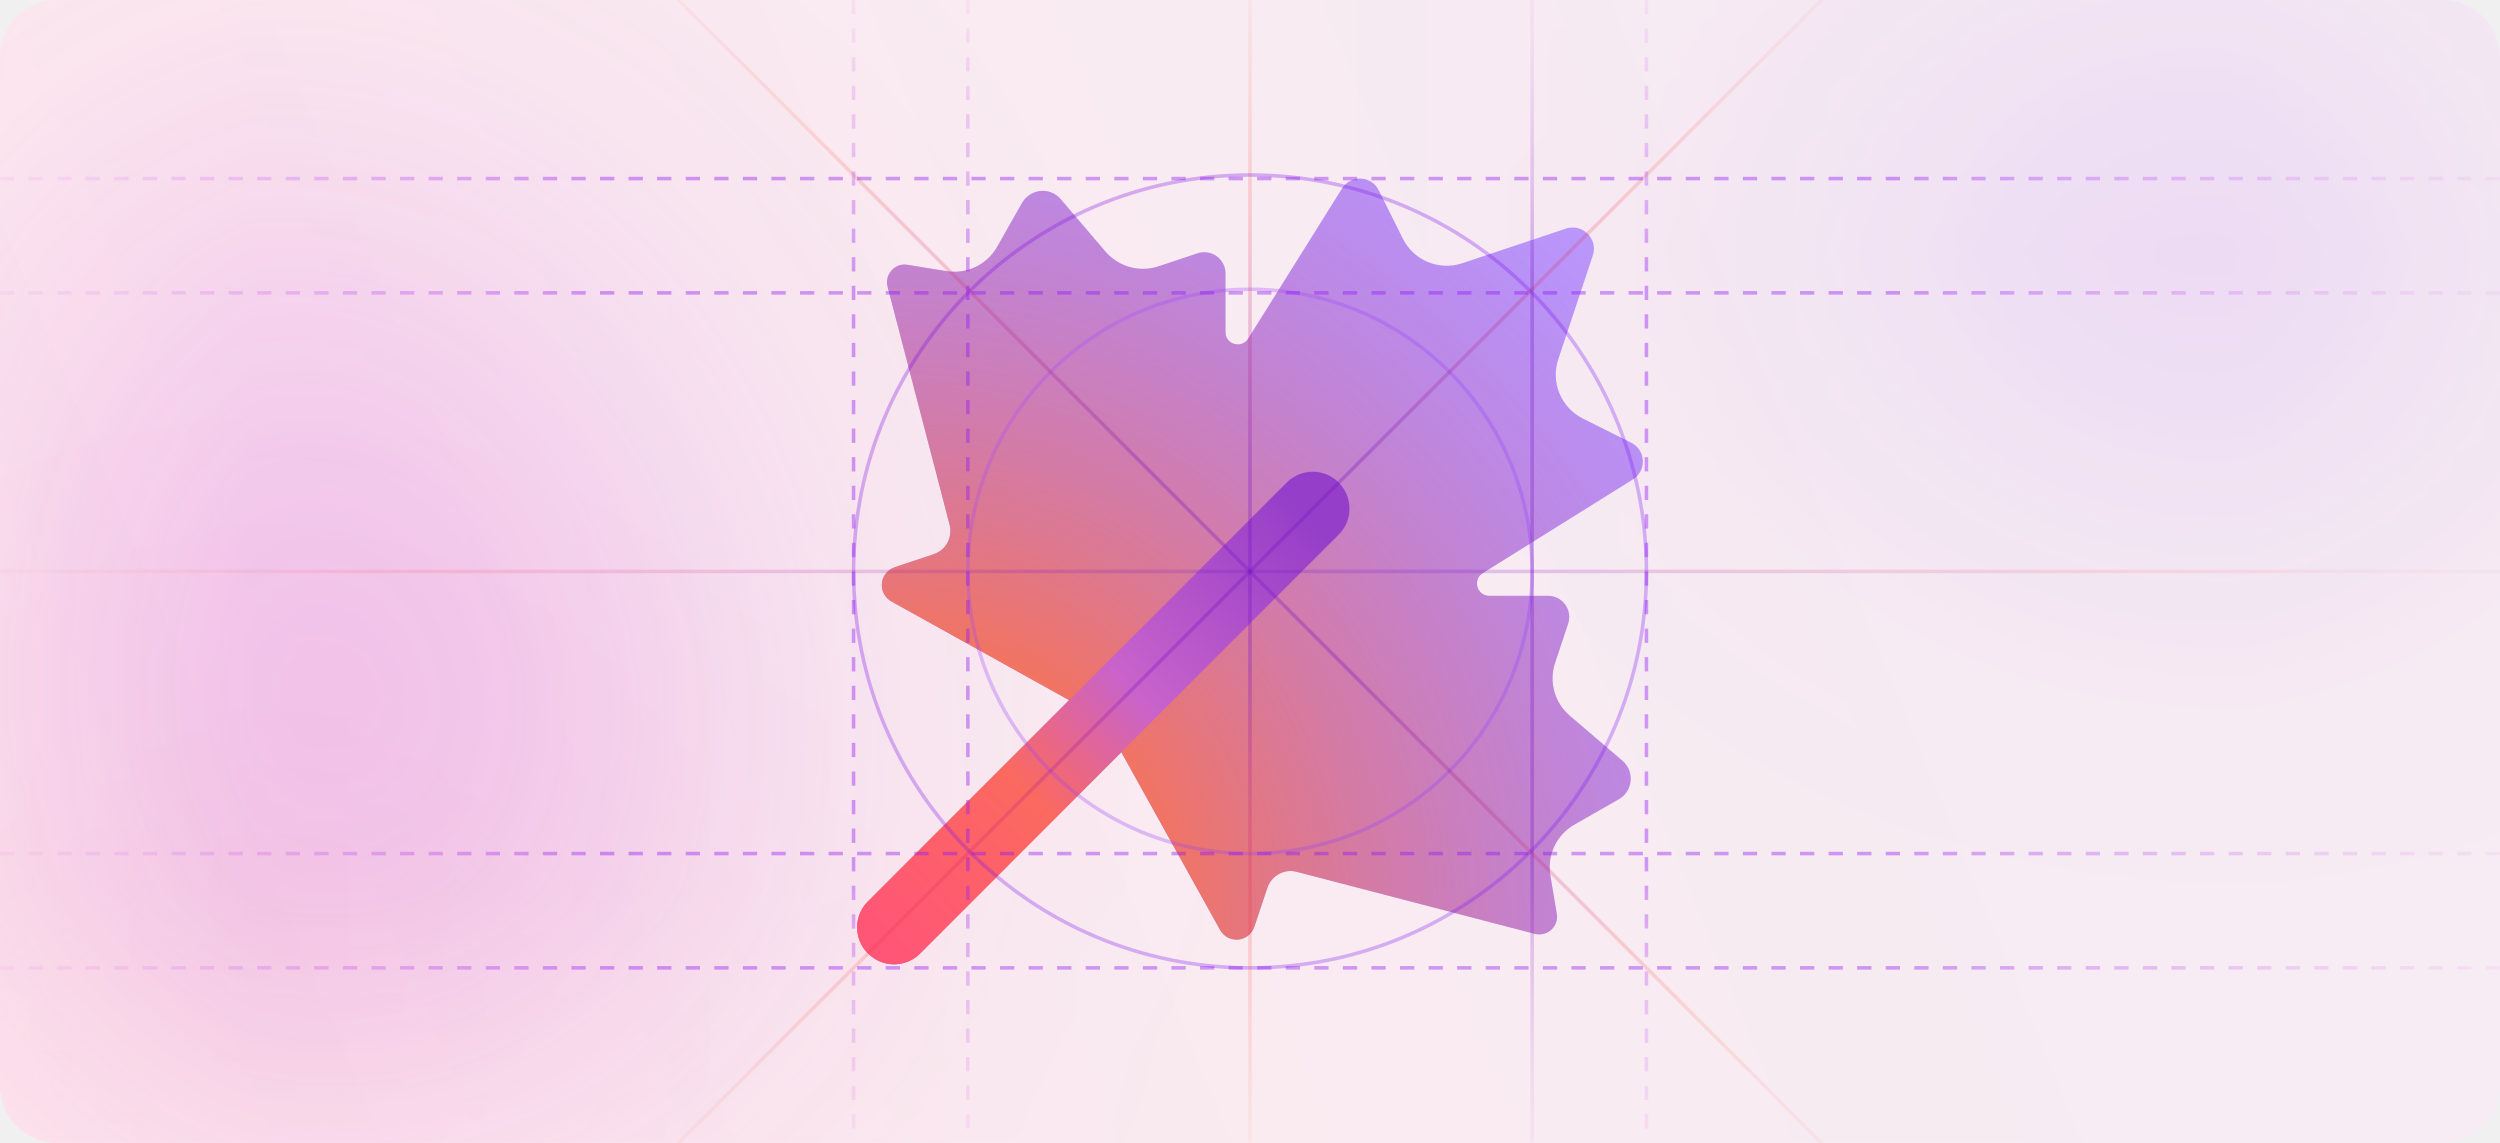
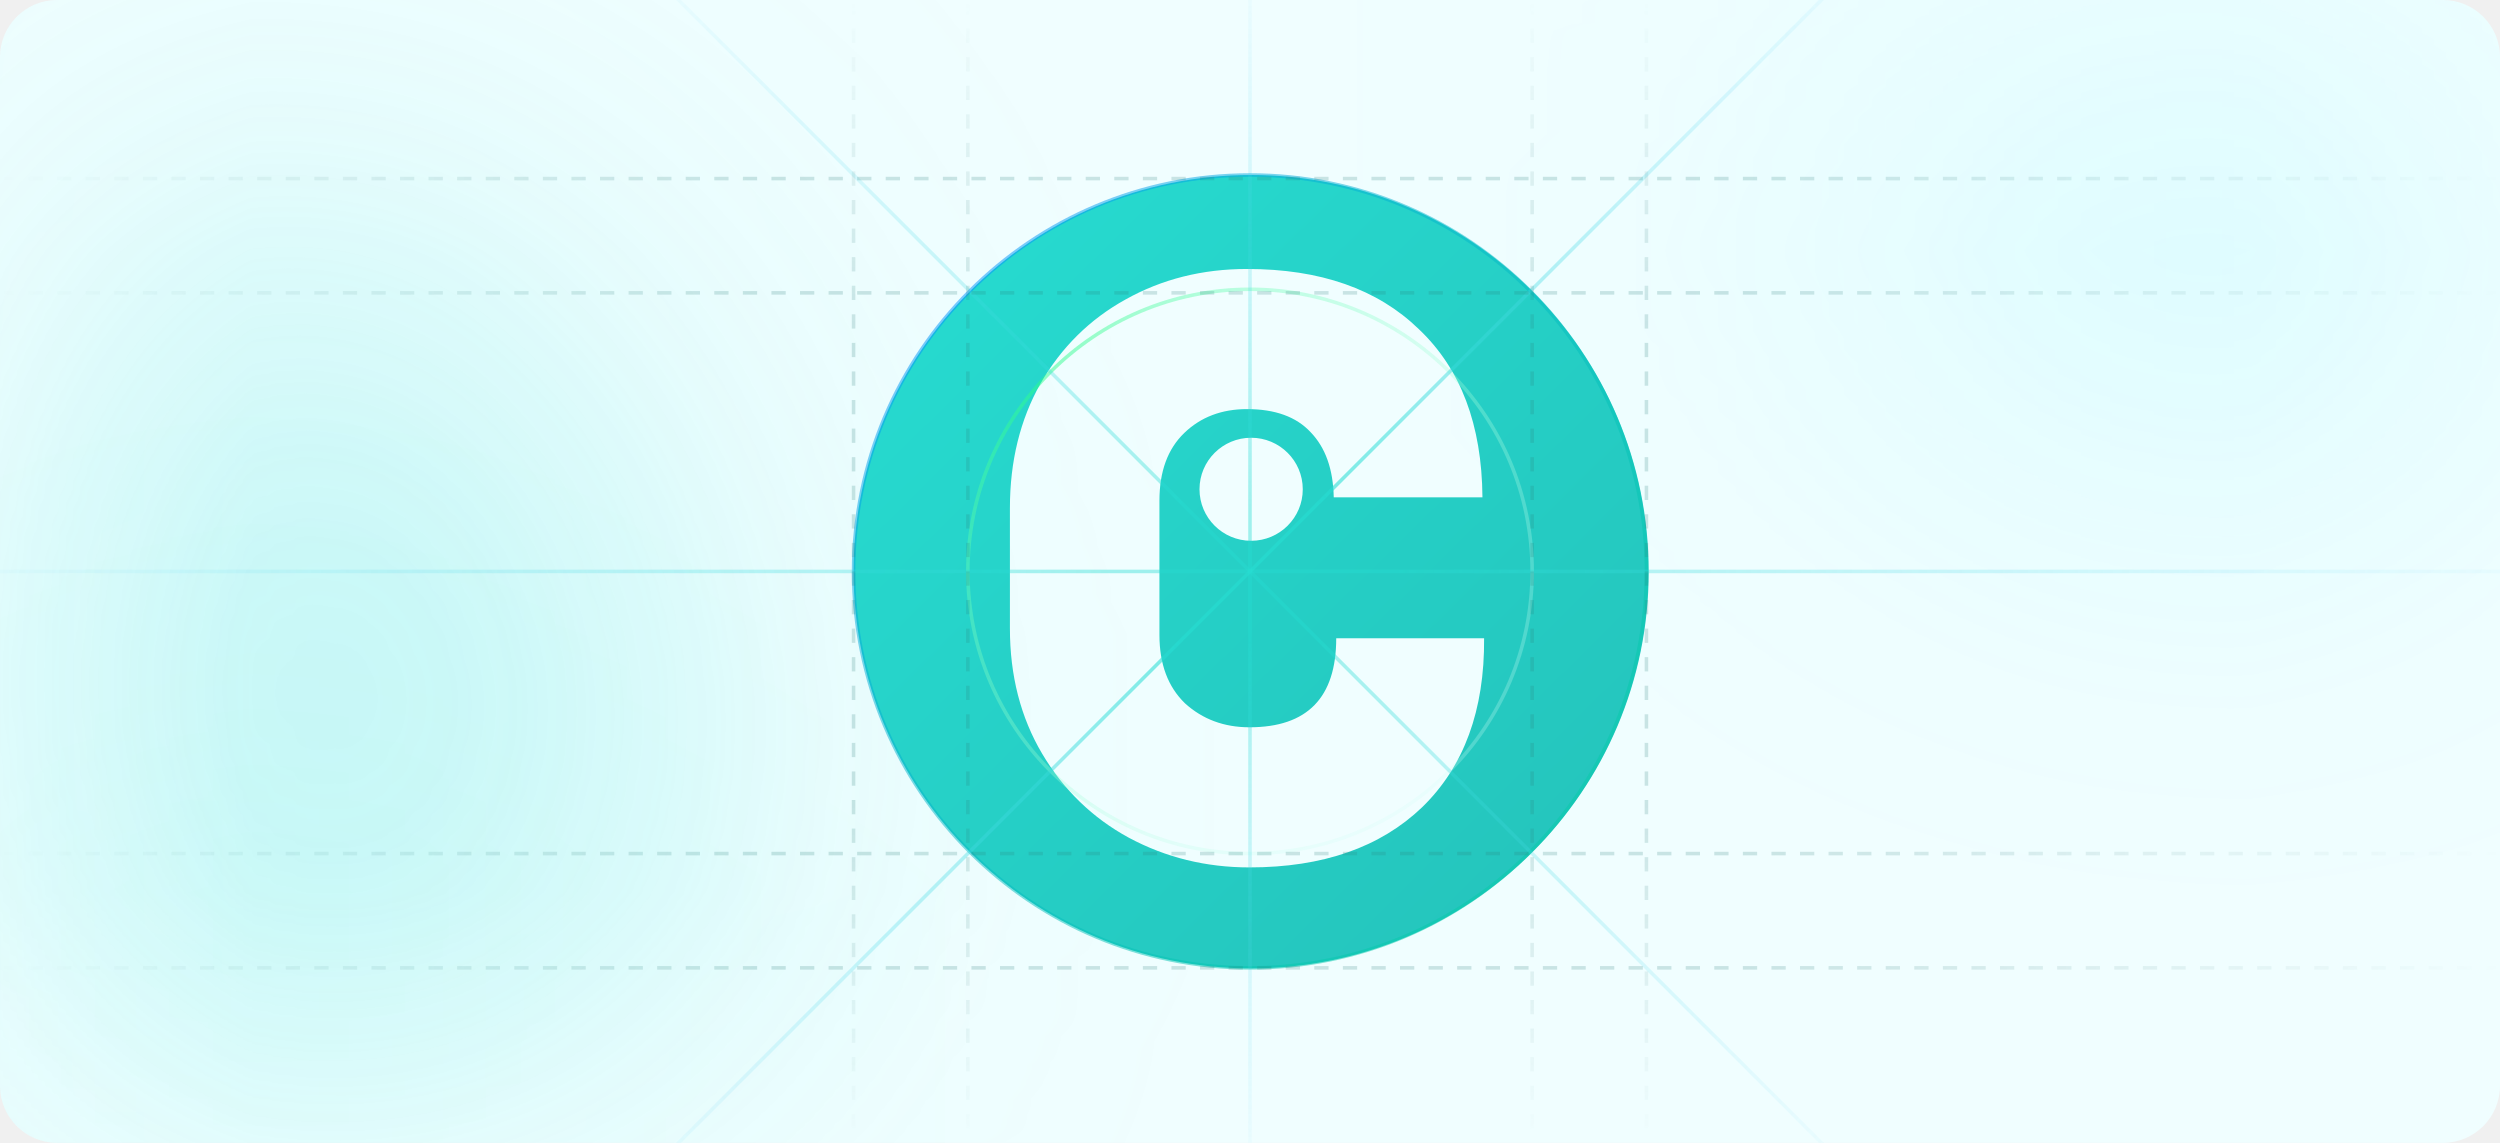
<svg xmlns="http://www.w3.org/2000/svg" width="700" height="320" viewBox="0 0 700 320" fill="none">
-   <g clip-path="url(#clip0_39_1494)">
-     <rect width="700" height="320" rx="16" fill="white" />
-     <rect width="700" height="320" rx="16" fill="url(#paint0_linear_39_1494)" />
-     <g opacity="0.8" filter="url(#filter0_f_39_1494)">
-       <circle cx="660" cy="-60" r="160" fill="#7000FF" fill-opacity="0.31" />
+   <g clip-path="url(#clip0_39_1471)">
+     <rect width="700" height="320" rx="16" fill="#f0feff" />
+     <g opacity="0.8" filter="url(#filter0_f_39_1471)">
+       <circle cx="660" cy="-60" r="160" fill="#00eaff" fill-opacity="0.31" />
    </g>
-     <g opacity="0.8" filter="url(#filter1_f_39_1494)">
-       <circle cx="20" cy="213" r="160" fill="#C01BDB" fill-opacity="0.33" />
+     <g opacity="0.8" filter="url(#filter1_f_39_1471)">
+       <circle cx="20" cy="213" r="160" fill="#1bdbd1" fill-opacity="0.33" />
    </g>
-     <g opacity="0.8" filter="url(#filter2_f_39_1494)">
-       <circle cx="660" cy="480" r="160" fill="#B010B4" fill-opacity="0.52" />
+     <g opacity="0.8" filter="url(#filter2_f_39_1471)">
+       <circle cx="660" cy="480" r="160" fill="#10a4b4" fill-opacity="0.52" />
    </g>
-     <g opacity="0.8" filter="url(#filter3_f_39_1494)">
-       <circle cx="20" cy="413" r="160" fill="#FF0000" fill-opacity="0.22" />
+     <g opacity="0.8" filter="url(#filter3_f_39_1471)">
+       <circle cx="20" cy="413" r="160" fill="#00ffe5" fill-opacity="0.22" />
    </g>
-     <path d="M386.015 53.222L392.803 66.842C395.854 72.943 402.943 75.865 409.43 73.716L438.474 64.006C439.076 63.792 439.72 63.706 440.365 63.706C443.63 63.706 446.294 66.37 446.294 69.635C446.294 70.279 446.208 70.924 445.993 71.525L436.326 100.569C434.135 107.057 437.1 114.146 443.201 117.197L456.777 123.985C458.754 124.973 460 126.992 460 129.227C460 131.246 458.969 133.136 457.25 134.211L415.188 160.462C412.223 162.309 413.555 166.821 416.992 166.821H433.448C436.713 166.821 439.377 169.484 439.377 172.75C439.377 173.394 439.291 174.039 439.076 174.64L435.424 185.596C433.662 190.881 435.252 196.724 439.506 200.376L454.285 213.008C455.746 214.253 456.606 216.101 456.606 218.034C456.606 220.44 455.317 222.632 453.254 223.792L440.838 230.881C435.854 233.716 433.147 239.388 434.092 245.059L435.897 255.843C435.94 256.101 435.983 256.402 435.983 256.66C435.983 259.925 432.889 262.288 429.71 261.472L363.115 244.114C359.635 243.169 356.025 245.145 354.865 248.582L351.213 259.495C350.483 261.643 348.507 263.104 346.23 263.104C344.296 263.104 342.578 262.073 341.632 260.397L313.964 210.603L257.637 266.971C253.598 271.01 247.068 271.01 243.072 266.971H243.029C238.99 262.932 238.99 256.402 243.029 252.406L299.357 196.057L249.602 168.41C247.927 167.465 246.896 165.704 246.896 163.813C246.896 161.536 248.356 159.56 250.505 158.829L261.418 155.177C264.855 154.06 266.788 150.451 265.886 146.928L248.528 80.333C247.669 77.154 250.075 74.06 253.34 74.06C253.598 74.06 253.899 74.103 254.157 74.146L264.941 75.908C270.612 76.853 276.283 74.189 279.162 69.162L286.208 56.745C287.411 54.726 289.602 53.437 291.965 53.437C293.899 53.437 295.746 54.297 296.992 55.757L309.581 70.494C313.233 74.705 319.076 76.337 324.361 74.576L335.317 70.924C335.961 70.709 336.563 70.623 337.207 70.623C340.472 70.623 343.136 73.287 343.136 76.552V93.007C343.136 96.445 347.647 97.734 349.495 94.812L375.789 52.75C376.863 51.031 378.754 50 380.773 50C383.007 50 385.027 51.246 386.015 53.222Z" fill="white" />
-     <path d="M386.015 53.222L392.803 66.842C395.854 72.943 402.943 75.865 409.43 73.716L438.474 64.006C439.076 63.792 439.72 63.706 440.365 63.706C443.63 63.706 446.294 66.37 446.294 69.635C446.294 70.279 446.208 70.924 445.993 71.525L436.326 100.569C434.135 107.057 437.1 114.146 443.201 117.197L456.777 123.985C458.754 124.973 460 126.992 460 129.227C460 131.246 458.969 133.136 457.25 134.211L415.188 160.462C412.223 162.309 413.555 166.821 416.992 166.821H433.448C436.713 166.821 439.377 169.484 439.377 172.75C439.377 173.394 439.291 174.039 439.076 174.64L435.424 185.596C433.662 190.881 435.252 196.724 439.506 200.376L454.285 213.008C455.746 214.253 456.606 216.101 456.606 218.034C456.606 220.44 455.317 222.632 453.254 223.792L440.838 230.881C435.854 233.716 433.147 239.388 434.092 245.059L435.897 255.843C435.94 256.101 435.983 256.402 435.983 256.66C435.983 259.925 432.889 262.288 429.71 261.472L363.115 244.114C359.635 243.169 356.025 245.145 354.865 248.582L351.213 259.495C350.483 261.643 348.507 263.104 346.23 263.104C344.296 263.104 342.578 262.073 341.632 260.397L313.964 210.603L257.637 266.971C253.598 271.01 247.068 271.01 243.072 266.971H243.029C238.99 262.932 238.99 256.402 243.029 252.406L299.357 196.057L249.602 168.41C247.927 167.465 246.896 165.704 246.896 163.813C246.896 161.536 248.356 159.56 250.505 158.829L261.418 155.177C264.855 154.06 266.788 150.451 265.886 146.928L248.528 80.333C247.669 77.154 250.075 74.06 253.34 74.06C253.598 74.06 253.899 74.103 254.157 74.146L264.941 75.908C270.612 76.853 276.283 74.189 279.162 69.162L286.208 56.745C287.411 54.726 289.602 53.437 291.965 53.437C293.899 53.437 295.746 54.297 296.992 55.757L309.581 70.494C313.233 74.705 319.076 76.337 324.361 74.576L335.317 70.924C335.961 70.709 336.563 70.623 337.207 70.623C340.472 70.623 343.136 73.287 343.136 76.552V93.007C343.136 96.445 347.647 97.734 349.495 94.812L375.789 52.75C376.863 51.031 378.754 50 380.773 50C383.007 50 385.027 51.246 386.015 53.222Z" fill="url(#paint1_radial_39_1494)" />
-     <path d="M386.015 53.222L392.803 66.842C395.854 72.943 402.943 75.865 409.43 73.716L438.474 64.006C439.076 63.792 439.72 63.706 440.365 63.706C443.63 63.706 446.294 66.37 446.294 69.635C446.294 70.279 446.208 70.924 445.993 71.525L436.326 100.569C434.135 107.057 437.1 114.146 443.201 117.197L456.777 123.985C458.754 124.973 460 126.992 460 129.227C460 131.246 458.969 133.136 457.25 134.211L415.188 160.462C412.223 162.309 413.555 166.821 416.992 166.821H433.448C436.713 166.821 439.377 169.484 439.377 172.75C439.377 173.394 439.291 174.039 439.076 174.64L435.424 185.596C433.662 190.881 435.252 196.724 439.506 200.376L454.285 213.008C455.746 214.253 456.606 216.101 456.606 218.034C456.606 220.44 455.317 222.632 453.254 223.792L440.838 230.881C435.854 233.716 433.147 239.388 434.092 245.059L435.897 255.843C435.94 256.101 435.983 256.402 435.983 256.66C435.983 259.925 432.889 262.288 429.71 261.472L363.115 244.114C359.635 243.169 356.025 245.145 354.865 248.582L351.213 259.495C350.483 261.643 348.507 263.104 346.23 263.104C344.296 263.104 342.578 262.073 341.632 260.397L313.964 210.603L257.637 266.971C253.598 271.01 247.068 271.01 243.072 266.971H243.029C238.99 262.932 238.99 256.402 243.029 252.406L299.357 196.057L249.602 168.41C247.927 167.465 246.896 165.704 246.896 163.813C246.896 161.536 248.356 159.56 250.505 158.829L261.418 155.177C264.855 154.06 266.788 150.451 265.886 146.928L248.528 80.333C247.669 77.154 250.075 74.06 253.34 74.06C253.598 74.06 253.899 74.103 254.157 74.146L264.941 75.908C270.612 76.853 276.283 74.189 279.162 69.162L286.208 56.745C287.411 54.726 289.602 53.437 291.965 53.437C293.899 53.437 295.746 54.297 296.992 55.757L309.581 70.494C313.233 74.705 319.076 76.337 324.361 74.576L335.317 70.924C335.961 70.709 336.563 70.623 337.207 70.623C340.472 70.623 343.136 73.287 343.136 76.552V93.007C343.136 96.445 347.647 97.734 349.495 94.812L375.789 52.75C376.863 51.031 378.754 50 380.773 50C383.007 50 385.027 51.246 386.015 53.222Z" fill="url(#paint2_radial_39_1494)" />
-     <path d="M243.029 266.971C238.99 262.932 238.99 256.402 243.029 252.406L360.279 135.113C364.318 131.074 370.849 131.074 374.844 135.113C378.84 139.151 378.883 145.682 374.844 149.678L257.637 266.971C253.598 271.01 247.068 271.01 243.072 266.971H243.029Z" fill="url(#paint3_linear_39_1494)" />
-     <circle opacity="0.3" cx="350" cy="160" r="111" stroke="url(#paint4_radial_39_1494)" />
-     <circle opacity="0.3" cx="350" cy="160" r="79" stroke="url(#paint5_radial_39_1494)" />
-     <path opacity="0.3" d="M511 321L189 -1" stroke="url(#paint6_radial_39_1494)" />
-     <path opacity="0.3" d="M189 321L511 -1" stroke="url(#paint7_radial_39_1494)" />
-     <path opacity="0.2" d="M0 160H700" stroke="url(#paint8_radial_39_1494)" />
-     <path opacity="0.4" d="M271 0L271 320" stroke="url(#paint9_radial_39_1494)" stroke-dasharray="4 4" />
-     <path opacity="0.4" d="M461 0L461 320" stroke="url(#paint10_radial_39_1494)" stroke-dasharray="4 4" />
-     <path opacity="0.3" d="M350 0L350 320" stroke="url(#paint11_radial_39_1494)" />
-     <path opacity="0.3" d="M429 0L429 320" stroke="url(#paint12_radial_39_1494)" />
-     <path opacity="0.4" d="M239 0L239 320" stroke="url(#paint13_radial_39_1494)" stroke-dasharray="4 4" />
-     <path opacity="0.4" d="M0 50H700" stroke="url(#paint14_radial_39_1494)" stroke-dasharray="4 4" />
-     <path opacity="0.4" d="M0 82H700" stroke="url(#paint15_radial_39_1494)" stroke-dasharray="4 4" />
-     <path opacity="0.4" d="M0 271H700" stroke="url(#paint16_radial_39_1494)" stroke-dasharray="4 4" />
-     <path opacity="0.4" d="M0 239H700" stroke="url(#paint17_radial_39_1494)" stroke-dasharray="4 4" />
+     <path fill-rule="evenodd" clip-rule="evenodd" transform="translate(239, 49) scale(.88)" d="M252.996 126.222C252.996 195.932 196.361 252.444 126.498 252.444C56.635 252.444 0 195.932 0 126.222C0 56.511 56.635 0 126.498 0C196.361 0 252.996 56.511 252.996 126.222ZM200.623 147.401C200.798 170.307 194.227 188.229 180.909 201.168C167.591 213.932 149.279 220.314 125.972 220.314C112.129 220.314 99.337 217.167 87.596 210.872C76.03 204.578 66.831 195.66 59.996 184.12C53.162 172.58 49.745 159.291 49.745 144.254V105.961C49.745 91.098 52.987 77.897 59.471 66.357C66.129 54.816 75.154 45.899 86.544 39.604C98.11 33.135 110.99 29.9 125.184 29.9C148.49 29.9 166.715 36.282 179.857 49.046C193.175 61.636 199.922 79.471 200.097 102.551H152.783C152.608 93.634 150.155 86.727 145.424 81.831C140.867 76.935 134.121 74.487 125.184 74.487C117.123 74.487 110.464 77.023 105.207 82.093C99.95 87.164 97.321 94.333 97.321 103.6V146.352C97.321 155.619 100.038 162.875 105.47 168.121C111.077 173.192 117.912 175.727 125.972 175.727C144.372 175.727 153.572 166.285 153.572 147.401H200.623ZM126.498 116.386C135.571 116.386 142.926 109.047 142.926 99.994C142.926 90.941 135.571 83.602 126.498 83.602C117.425 83.602 110.07 90.941 110.07 99.994C110.07 109.047 117.425 116.386 126.498 116.386Z" fill="url(#diagonalGradient)" />
+     <circle opacity="0.5" cx="350" cy="160" r="111" stroke="url(#paint4_radial_39_1471)" />
+     <circle opacity="0.5" cx="350" cy="160" r="79" stroke="url(#paint5_radial_39_1471)" />
+     <path opacity="0.4" d="M511 321L189 -1" stroke="url(#paint6_radial_39_1471)" />
+     <path opacity="0.6" d="M189 321L511 -1" stroke="url(#paint7_radial_39_1471)" />
+     <path opacity="0.4" d="M0 160H700" stroke="url(#paint8_radial_39_1471)" />
+     <path opacity="0.2" d="M271 0L271 320" stroke="url(#paint9_radial_39_1471)" stroke-dasharray="4 4" />
+     <path opacity="0.2" d="M461 0L461 320" stroke="url(#paint10_radial_39_1471)" stroke-dasharray="4 4" />
+     <path opacity="0.4" d="M350 0L350 320" stroke="url(#paint11_radial_39_1471)" />
+     <path opacity="0.2" d="M429 0L429 320" stroke="url(#paint12_radial_39_1471)" stroke-dasharray="4 4" />
+     <path opacity="0.2" d="M239 0L239 320" stroke="url(#paint13_radial_39_1471)" stroke-dasharray="4 4" />
+     <path opacity="0.2" d="M0 50H700" stroke="url(#paint14_radial_39_1471)" stroke-dasharray="4 4" />
+     <path opacity="0.2" d="M0 82H700" stroke="url(#paint15_radial_39_1471)" stroke-dasharray="4 4" />
+     <path opacity="0.2" d="M0 271H700" stroke="url(#paint16_radial_39_1471)" stroke-dasharray="4 4" />
+     <path opacity="0.2" d="M0 239H700" stroke="url(#paint17_radial_39_1471)" stroke-dasharray="4 4" />
  </g>
  <defs>
-     <filter id="filter0_f_39_1494" x="260" y="-460" width="800" height="800" filterUnits="userSpaceOnUse" color-interpolation-filters="sRGB">
+     <linearGradient id="diagonalGradient" x1="0%" y1="0%" x2="100%" y2="100%">
+       <stop offset="0%" style="stop-color:#26ddd2" />
+       <stop offset="100%" style="stop-color:#25c2ba" />
+     </linearGradient>
+     <filter id="filter0_f_39_1471" x="260" y="-460" width="800" height="800" filterUnits="userSpaceOnUse" color-interpolation-filters="sRGB">
      <feFlood flood-opacity="0" result="BackgroundImageFix" />
      <feBlend mode="normal" in="SourceGraphic" in2="BackgroundImageFix" result="shape" />
-       <feGaussianBlur stdDeviation="120" result="effect1_foregroundBlur_39_1494" />
+       <feGaussianBlur stdDeviation="120" result="effect1_foregroundBlur_39_1471" />
    </filter>
-     <filter id="filter1_f_39_1494" x="-380" y="-187" width="800" height="800" filterUnits="userSpaceOnUse" color-interpolation-filters="sRGB">
+     <filter id="filter1_f_39_1471" x="-380" y="-187" width="800" height="800" filterUnits="userSpaceOnUse" color-interpolation-filters="sRGB">
      <feFlood flood-opacity="0" result="BackgroundImageFix" />
      <feBlend mode="normal" in="SourceGraphic" in2="BackgroundImageFix" result="shape" />
-       <feGaussianBlur stdDeviation="120" result="effect1_foregroundBlur_39_1494" />
+       <feGaussianBlur stdDeviation="120" result="effect1_foregroundBlur_39_1471" />
    </filter>
-     <filter id="filter2_f_39_1494" x="260" y="80" width="800" height="800" filterUnits="userSpaceOnUse" color-interpolation-filters="sRGB">
+     <filter id="filter2_f_39_1471" x="260" y="80" width="800" height="800" filterUnits="userSpaceOnUse" color-interpolation-filters="sRGB">
      <feFlood flood-opacity="0" result="BackgroundImageFix" />
      <feBlend mode="normal" in="SourceGraphic" in2="BackgroundImageFix" result="shape" />
-       <feGaussianBlur stdDeviation="120" result="effect1_foregroundBlur_39_1494" />
+       <feGaussianBlur stdDeviation="120" result="effect1_foregroundBlur_39_1471" />
    </filter>
-     <filter id="filter3_f_39_1494" x="-380" y="13" width="800" height="800" filterUnits="userSpaceOnUse" color-interpolation-filters="sRGB">
+     <filter id="filter3_f_39_1471" x="-380" y="13" width="800" height="800" filterUnits="userSpaceOnUse" color-interpolation-filters="sRGB">
      <feFlood flood-opacity="0" result="BackgroundImageFix" />
      <feBlend mode="normal" in="SourceGraphic" in2="BackgroundImageFix" result="shape" />
-       <feGaussianBlur stdDeviation="120" result="effect1_foregroundBlur_39_1494" />
+       <feGaussianBlur stdDeviation="120" result="effect1_foregroundBlur_39_1471" />
    </filter>
-     <linearGradient id="paint0_linear_39_1494" x1="1.04308e-05" y1="320" x2="710.784" y2="26.079" gradientUnits="userSpaceOnUse">
-       <stop stop-color="#F3003A" stop-opacity="0.09" />
-       <stop offset="0.729" stop-color="#951168" stop-opacity="0.08" />
+     <linearGradient id="paint0_linear_39_1471" x1="1.04308e-05" y1="320" x2="710.784" y2="26.079" gradientUnits="userSpaceOnUse">
+       <stop stop-color="#00f3e7" stop-opacity="0.09" />
+       <stop offset="0.729" stop-color="#118695" stop-opacity="0.08" />
    </linearGradient>
-     <radialGradient id="paint1_radial_39_1494" cx="0" cy="0" r="1" gradientUnits="userSpaceOnUse" gradientTransform="translate(240 270) rotate(-47.3279) scale(870.459 870.459)">
+     <radialGradient id="paint1_radial_39_1471" cx="0" cy="0" r="1" gradientUnits="userSpaceOnUse" gradientTransform="translate(240 270) rotate(-47.3279) scale(870.459 870.459)">
      <stop stop-color="#AA82FF" />
+       <stop offset="0.169" stop-color="#AA82FF" />
+       <stop offset="0.387" stop-color="#7E42FF" stop-opacity="0" />
      <stop offset="1" stop-color="#7E42FF" stop-opacity="0" />
    </radialGradient>
-     <radialGradient id="paint2_radial_39_1494" cx="0" cy="0" r="1" gradientUnits="userSpaceOnUse" gradientTransform="translate(250 255) rotate(-41.7108) scale(308.099 308.099)">
-       <stop offset="0.185" stop-color="#FF7246" />
+     <radialGradient id="paint2_radial_39_1471" cx="0" cy="0" r="1" gradientUnits="userSpaceOnUse" gradientTransform="translate(250 255) rotate(-41.7108) scale(308.099 308.099)">
+       <stop offset="0.219" stop-color="#FF7246" stop-opacity="0.73" />
      <stop offset="1" stop-color="#A073FF" stop-opacity="0" />
    </radialGradient>
-     <linearGradient id="paint3_linear_39_1494" x1="384" y1="144" x2="252" y2="270" gradientUnits="userSpaceOnUse">
-       <stop offset="0.072" stop-color="#953EC9" />
+     <linearGradient id="paint3_linear_39_1471" x1="384" y1="144" x2="252" y2="270" gradientUnits="userSpaceOnUse">
+       <stop offset="0.072" stop-color="#672191" />
      <stop offset="0.45" stop-color="#C963CB" />
      <stop offset="0.676" stop-color="#FB695F" />
-       <stop offset="1" stop-color="#FF5577" />
+       <stop offset="1" stop-color="#EB0331" />
    </linearGradient>
-     <radialGradient id="paint4_radial_39_1494" cx="0" cy="0" r="1" gradientUnits="userSpaceOnUse" gradientTransform="translate(263 76) rotate(47.663) scale(243.508)">
-       <stop stop-color="#7F06DD" />
-       <stop offset="1" stop-color="#7B1AF6" />
+     <radialGradient id="paint4_radial_39_1471" cx="0" cy="0" r="1" gradientUnits="userSpaceOnUse" gradientTransform="translate(263 76) rotate(47.663) scale(243.508)">
+       <stop stop-color="#0091ff" />
+       <stop offset="1" stop-color="#07cda5" />
    </radialGradient>
-     <radialGradient id="paint5_radial_39_1494" cx="0" cy="0" r="1" gradientUnits="userSpaceOnUse" gradientTransform="translate(288.081 100.216) rotate(34.7708) scale(139.899)">
-       <stop stop-color="#AE46FF" />
-       <stop offset="1" stop-color="#9240FB" />
+     <radialGradient id="paint5_radial_39_1471" cx="0" cy="0" r="1" gradientUnits="userSpaceOnUse" gradientTransform="translate(288.081 100.216) rotate(47.663) scale(173.307)">
+       <stop stop-color="#22fd85" />
+       <stop offset="1" stop-color="#ddfffe" stop-opacity="0.47" />
    </radialGradient>
-     <radialGradient id="paint6_radial_39_1494" cx="0" cy="0" r="1" gradientUnits="userSpaceOnUse" gradientTransform="translate(350 160) rotate(-135) scale(258.996 182)">
-       <stop offset="0.156" stop-color="#750EC7" />
-       <stop offset="0.583" stop-color="#FA2B2B" stop-opacity="0.57" />
-       <stop offset="1" stop-color="#FA762B" stop-opacity="0" />
+     <radialGradient id="paint6_radial_39_1471" cx="0" cy="0" r="1" gradientUnits="userSpaceOnUse" gradientTransform="translate(350 160) rotate(-135) scale(258.996 182)">
+       <stop offset="0.099" stop-color="#26ddd2" />
+       <stop offset="1" stop-color="#75d6ff" stop-opacity="0" />
    </radialGradient>
-     <radialGradient id="paint7_radial_39_1494" cx="0" cy="0" r="1" gradientUnits="userSpaceOnUse" gradientTransform="translate(350 160) rotate(-45) scale(258.996 182)">
-       <stop offset="0.156" stop-color="#750EC7" />
-       <stop offset="0.583" stop-color="#FA2B2B" stop-opacity="0.57" />
-       <stop offset="1" stop-color="#FA762B" stop-opacity="0" />
+     <radialGradient id="paint7_radial_39_1471" cx="0" cy="0" r="1" gradientUnits="userSpaceOnUse" gradientTransform="translate(350 160) rotate(-45) scale(258.996 182)">
+       <stop offset="0.099" stop-color="#26ddd2" />
+       <stop offset="1" stop-color="#75d6ff" stop-opacity="0" />
    </radialGradient>
-     <radialGradient id="paint8_radial_39_1494" cx="0" cy="0" r="1" gradientUnits="userSpaceOnUse" gradientTransform="translate(350 160) scale(398.125 182)">
-       <stop offset="0.156" stop-color="#750EC7" />
-       <stop offset="0.583" stop-color="#FA2B2B" stop-opacity="0.57" />
-       <stop offset="1" stop-color="#FA762B" stop-opacity="0" />
+     <radialGradient id="paint8_radial_39_1471" cx="0" cy="0" r="1" gradientUnits="userSpaceOnUse" gradientTransform="translate(350 160) scale(398.125 182)">
+       <stop offset="0.099" stop-color="#26ddd2" />
+       <stop offset="1" stop-color="#75d6ff" stop-opacity="0" />
    </radialGradient>
-     <radialGradient id="paint9_radial_39_1494" cx="0" cy="0" r="1" gradientUnits="userSpaceOnUse" gradientTransform="translate(271 160) rotate(90) scale(182 182)">
-       <stop offset="0.453" stop-color="#9215F5" />
-       <stop offset="1" stop-color="#F983E6" stop-opacity="0" />
+     <radialGradient id="paint9_radial_39_1471" cx="0" cy="0" r="1" gradientUnits="userSpaceOnUse" gradientTransform="translate(271 160) rotate(90) scale(182 182)">
+       <stop offset="0.349" stop-color="#297d7a" />
+       <stop offset="0.88" stop-color="#397572" stop-opacity="0" />
    </radialGradient>
-     <radialGradient id="paint10_radial_39_1494" cx="0" cy="0" r="1" gradientUnits="userSpaceOnUse" gradientTransform="translate(461 160) rotate(90) scale(182 182)">
-       <stop offset="0.453" stop-color="#9215F5" />
-       <stop offset="1" stop-color="#F983E6" stop-opacity="0" />
+     <radialGradient id="paint10_radial_39_1471" cx="0" cy="0" r="1" gradientUnits="userSpaceOnUse" gradientTransform="translate(461 160) rotate(90) scale(182 182)">
+       <stop offset="0.349" stop-color="#297d7a" />
+       <stop offset="0.88" stop-color="#397572" stop-opacity="0" />
    </radialGradient>
-     <radialGradient id="paint11_radial_39_1494" cx="0" cy="0" r="1" gradientUnits="userSpaceOnUse" gradientTransform="translate(350 160) rotate(90) scale(182 182)">
-       <stop offset="0.156" stop-color="#750EC7" />
-       <stop offset="0.583" stop-color="#FA2B2B" stop-opacity="0.57" />
-       <stop offset="1" stop-color="#FA762B" stop-opacity="0" />
+     <radialGradient id="paint11_radial_39_1471" cx="0" cy="0" r="1" gradientUnits="userSpaceOnUse" gradientTransform="translate(350 160) rotate(90) scale(182 182)">
+       <stop offset="0.099" stop-color="#26ddd2" />
+       <stop offset="1" stop-color="#75d6ff" stop-opacity="0" />
    </radialGradient>
-     <radialGradient id="paint12_radial_39_1494" cx="0" cy="0" r="1" gradientUnits="userSpaceOnUse" gradientTransform="translate(429 160) rotate(90) scale(182 182)">
-       <stop offset="0.453" stop-color="#750EC7" />
-       <stop offset="1" stop-color="#F983E6" stop-opacity="0" />
+     <radialGradient id="paint12_radial_39_1471" cx="0" cy="0" r="1" gradientUnits="userSpaceOnUse" gradientTransform="translate(429 160) rotate(90) scale(182 182)">
+       <stop offset="0.349" stop-color="#297d7a" />
+       <stop offset="0.88" stop-color="#397572" stop-opacity="0" />
    </radialGradient>
-     <radialGradient id="paint13_radial_39_1494" cx="0" cy="0" r="1" gradientUnits="userSpaceOnUse" gradientTransform="translate(239 160) rotate(90) scale(182 182)">
-       <stop offset="0.453" stop-color="#9215F5" />
-       <stop offset="1" stop-color="#F983E6" stop-opacity="0" />
+     <radialGradient id="paint13_radial_39_1471" cx="0" cy="0" r="1" gradientUnits="userSpaceOnUse" gradientTransform="translate(239 160) rotate(90) scale(182 182)">
+       <stop offset="0.349" stop-color="#297d7a" />
+       <stop offset="0.88" stop-color="#397572" stop-opacity="0" />
    </radialGradient>
-     <radialGradient id="paint14_radial_39_1494" cx="0" cy="0" r="1" gradientUnits="userSpaceOnUse" gradientTransform="translate(350 50) scale(398.125 182)">
-       <stop offset="0.453" stop-color="#9215F5" />
-       <stop offset="1" stop-color="#F983E6" stop-opacity="0" />
+     <radialGradient id="paint14_radial_39_1471" cx="0" cy="0" r="1" gradientUnits="userSpaceOnUse" gradientTransform="translate(350 50) scale(398.125 182)">
+       <stop offset="0.349" stop-color="#297d7a" />
+       <stop offset="0.88" stop-color="#397572" stop-opacity="0" />
    </radialGradient>
-     <radialGradient id="paint15_radial_39_1494" cx="0" cy="0" r="1" gradientUnits="userSpaceOnUse" gradientTransform="translate(350 82) scale(398.125 182)">
-       <stop offset="0.453" stop-color="#9215F5" />
-       <stop offset="1" stop-color="#F983E6" stop-opacity="0" />
+     <radialGradient id="paint15_radial_39_1471" cx="0" cy="0" r="1" gradientUnits="userSpaceOnUse" gradientTransform="translate(350 82) scale(398.125 182)">
+       <stop offset="0.349" stop-color="#297d7a" />
+       <stop offset="0.88" stop-color="#397572" stop-opacity="0" />
    </radialGradient>
-     <radialGradient id="paint16_radial_39_1494" cx="0" cy="0" r="1" gradientUnits="userSpaceOnUse" gradientTransform="translate(350 271) scale(398.125 182)">
-       <stop offset="0.453" stop-color="#9215F5" />
-       <stop offset="1" stop-color="#F983E6" stop-opacity="0" />
+     <radialGradient id="paint16_radial_39_1471" cx="0" cy="0" r="1" gradientUnits="userSpaceOnUse" gradientTransform="translate(350 271) scale(398.125 182)">
+       <stop offset="0.349" stop-color="#297d7a" />
+       <stop offset="0.88" stop-color="#397572" stop-opacity="0" />
    </radialGradient>
-     <radialGradient id="paint17_radial_39_1494" cx="0" cy="0" r="1" gradientUnits="userSpaceOnUse" gradientTransform="translate(350 239) scale(398.125 182)">
-       <stop offset="0.453" stop-color="#9215F5" />
-       <stop offset="1" stop-color="#F983E6" stop-opacity="0" />
+     <radialGradient id="paint17_radial_39_1471" cx="0" cy="0" r="1" gradientUnits="userSpaceOnUse" gradientTransform="translate(350 239) scale(398.125 182)">
+       <stop offset="0.349" stop-color="#297d7a" />
+       <stop offset="0.88" stop-color="#397572" stop-opacity="0" />
    </radialGradient>
-     <clipPath id="clip0_39_1494">
+     <clipPath id="clip0_39_1471">
      <rect width="700" height="320" rx="16" fill="white" />
    </clipPath>
  </defs>
</svg>
